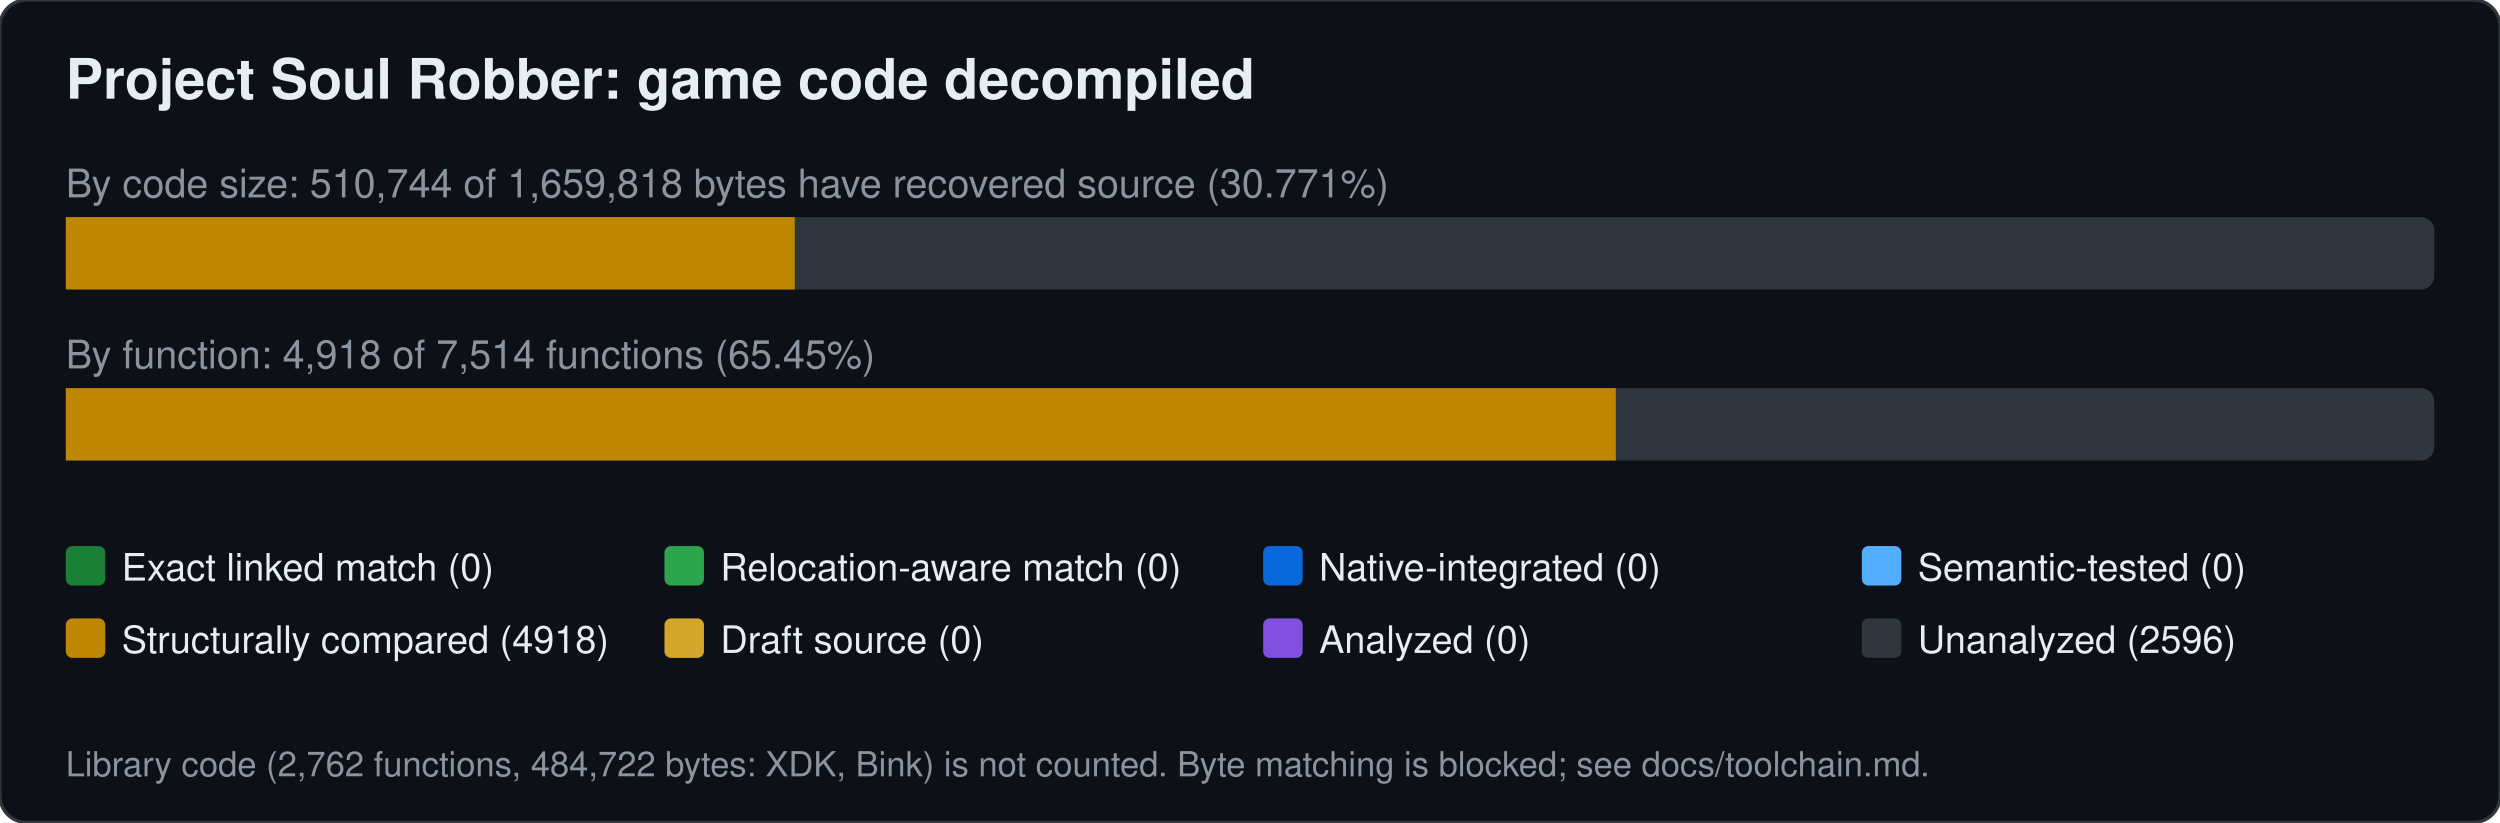
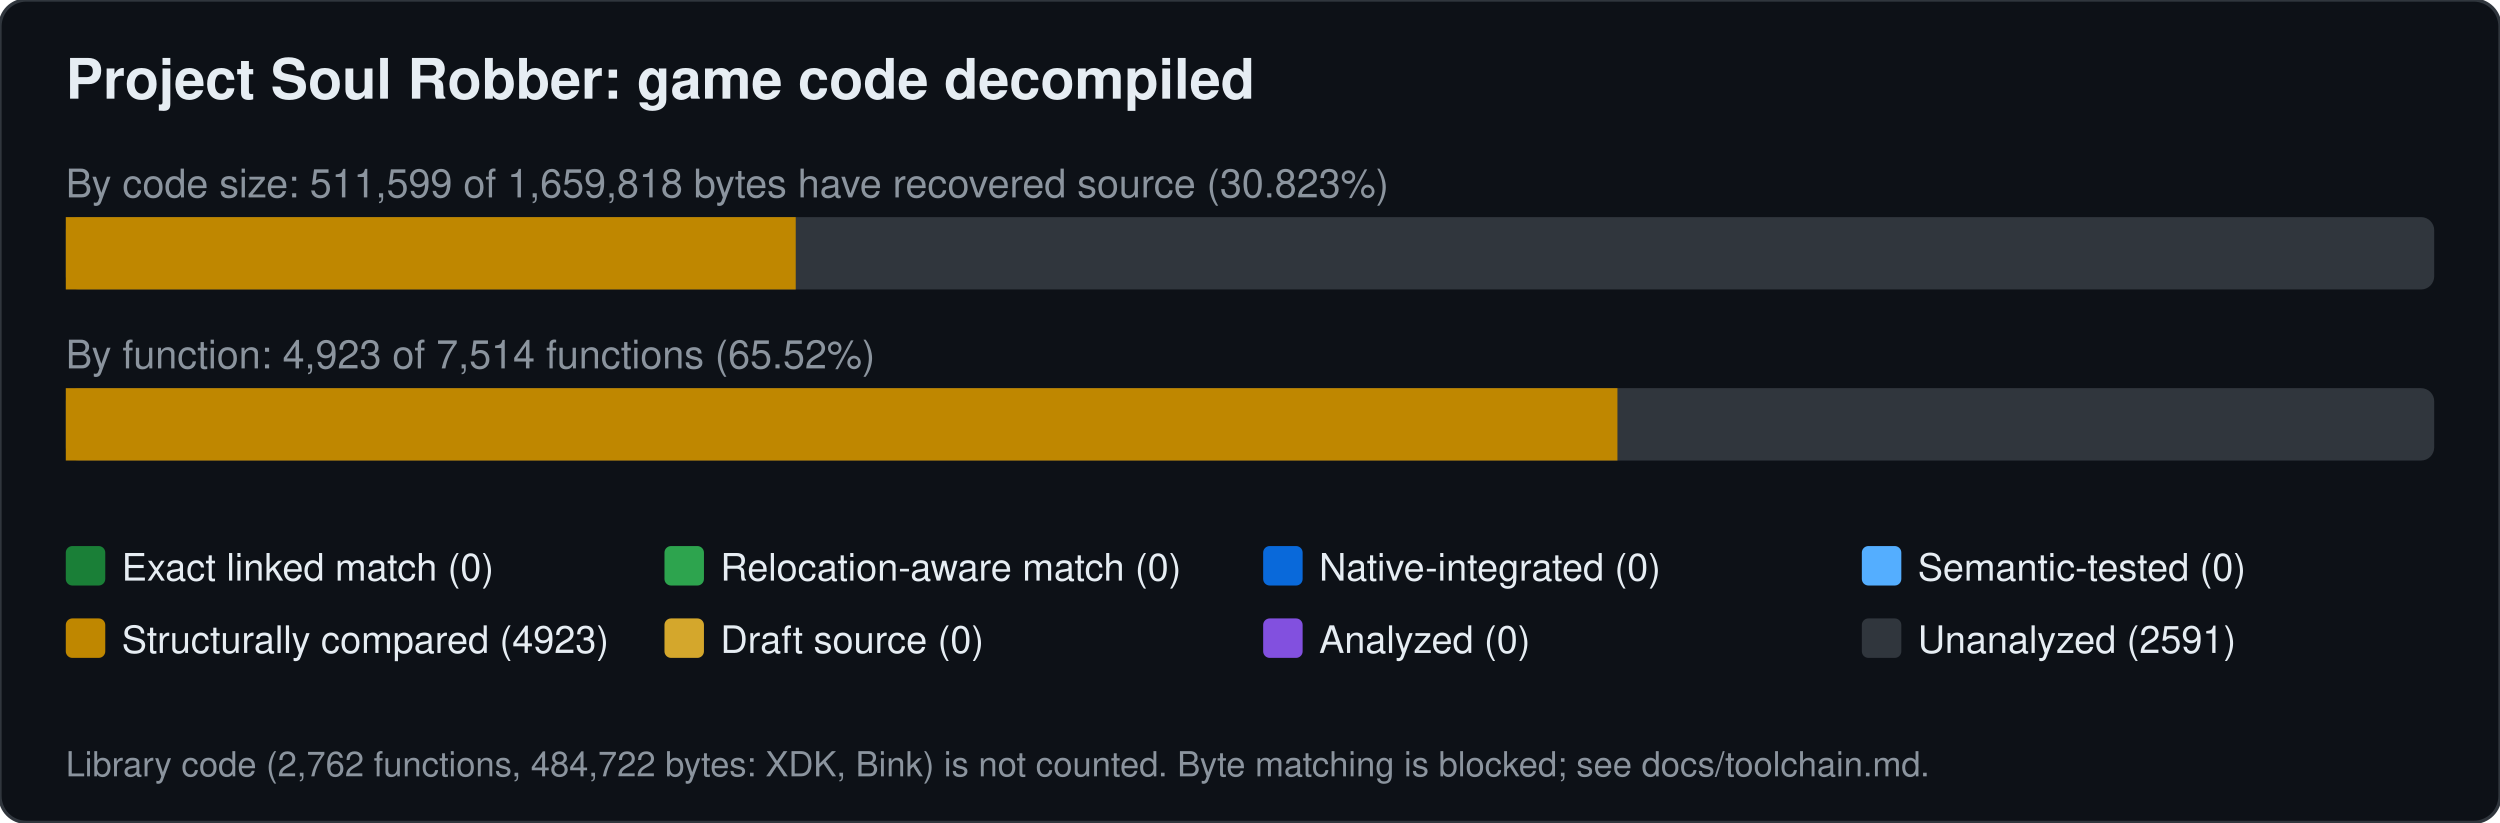
<svg xmlns="http://www.w3.org/2000/svg" width="760" height="250" viewBox="0 0 760 250" font-family="Segoe UI,Helvetica,Arial,sans-serif">
  <rect width="760" height="250" rx="8" fill="#0d1117" stroke="#30363d" />
  <text x="20" y="30" font-size="17" font-weight="600" fill="#e6edf3">Project Soul Robber: game code decompiled</text>
-   <text x="20" y="60" font-size="12" fill="#8b949e">By code size: 510,744 of 1,659,818 bytes have recovered source (30.771%)</text>
+   <text x="20" y="60" font-size="12" fill="#8b949e">By code size: 511,599 of 1,659,818 bytes have recovered source (30.823%)</text>
  <rect x="20" y="66" width="720" height="22" rx="4" fill="#30363d" />
-   <rect x="20.0" y="66" width="221.6" height="22" fill="#bf8700" />
-   <text x="20" y="112" font-size="12" fill="#8b949e">By function: 4,918 of 7,514 functions (65.45%)</text>
+   <rect x="20.0" y="66" width="221.9" height="22" fill="#bf8700" />
+   <text x="20" y="112" font-size="12" fill="#8b949e">By function: 4,923 of 7,514 functions (65.52%)</text>
  <rect x="20" y="118" width="720" height="22" rx="4" fill="#30363d" />
-   <rect x="20.0" y="118" width="471.2" height="22" fill="#bf8700" />
+   <rect x="20.0" y="118" width="471.7" height="22" fill="#bf8700" />
  <rect x="20" y="166" width="12" height="12" rx="2" fill="#1a7f37" />
  <text x="37" y="176.5" font-size="11.5" fill="#e6edf3">Exact linked match (0)</text>
  <rect x="202" y="166" width="12" height="12" rx="2" fill="#2da44e" />
  <text x="219" y="176.5" font-size="11.5" fill="#e6edf3">Relocation-aware match (0)</text>
  <rect x="384" y="166" width="12" height="12" rx="2" fill="#0969da" />
  <text x="401" y="176.5" font-size="11.5" fill="#e6edf3">Native-integrated (0)</text>
  <rect x="566" y="166" width="12" height="12" rx="2" fill="#54aeff" />
  <text x="583" y="176.5" font-size="11.5" fill="#e6edf3">Semantic-tested (0)</text>
  <rect x="20" y="188" width="12" height="12" rx="2" fill="#bf8700" />
-   <text x="37" y="198.5" font-size="11.5" fill="#e6edf3">Structurally compared (4918)</text>
+   <text x="37" y="198.5" font-size="11.5" fill="#e6edf3">Structurally compared (4923)</text>
  <rect x="202" y="188" width="12" height="12" rx="2" fill="#d4a72c" />
  <text x="219" y="198.5" font-size="11.5" fill="#e6edf3">Draft source (0)</text>
  <rect x="384" y="188" width="12" height="12" rx="2" fill="#8250df" />
  <text x="401" y="198.5" font-size="11.5" fill="#e6edf3">Analyzed (0)</text>
  <rect x="566" y="188" width="12" height="12" rx="2" fill="#30363d" />
-   <text x="583" y="198.5" font-size="11.5" fill="#e6edf3">Unanalyzed (2596)</text>
+   <text x="583" y="198.5" font-size="11.5" fill="#e6edf3">Unanalyzed (2591)</text>
  <text x="20" y="236" font-size="10.5" fill="#8b949e">Library code (2,762 functions, 484,722 bytes: XDK, Bink) is not counted. Byte matching is blocked; see docs/toolchain.md.</text>
</svg>
